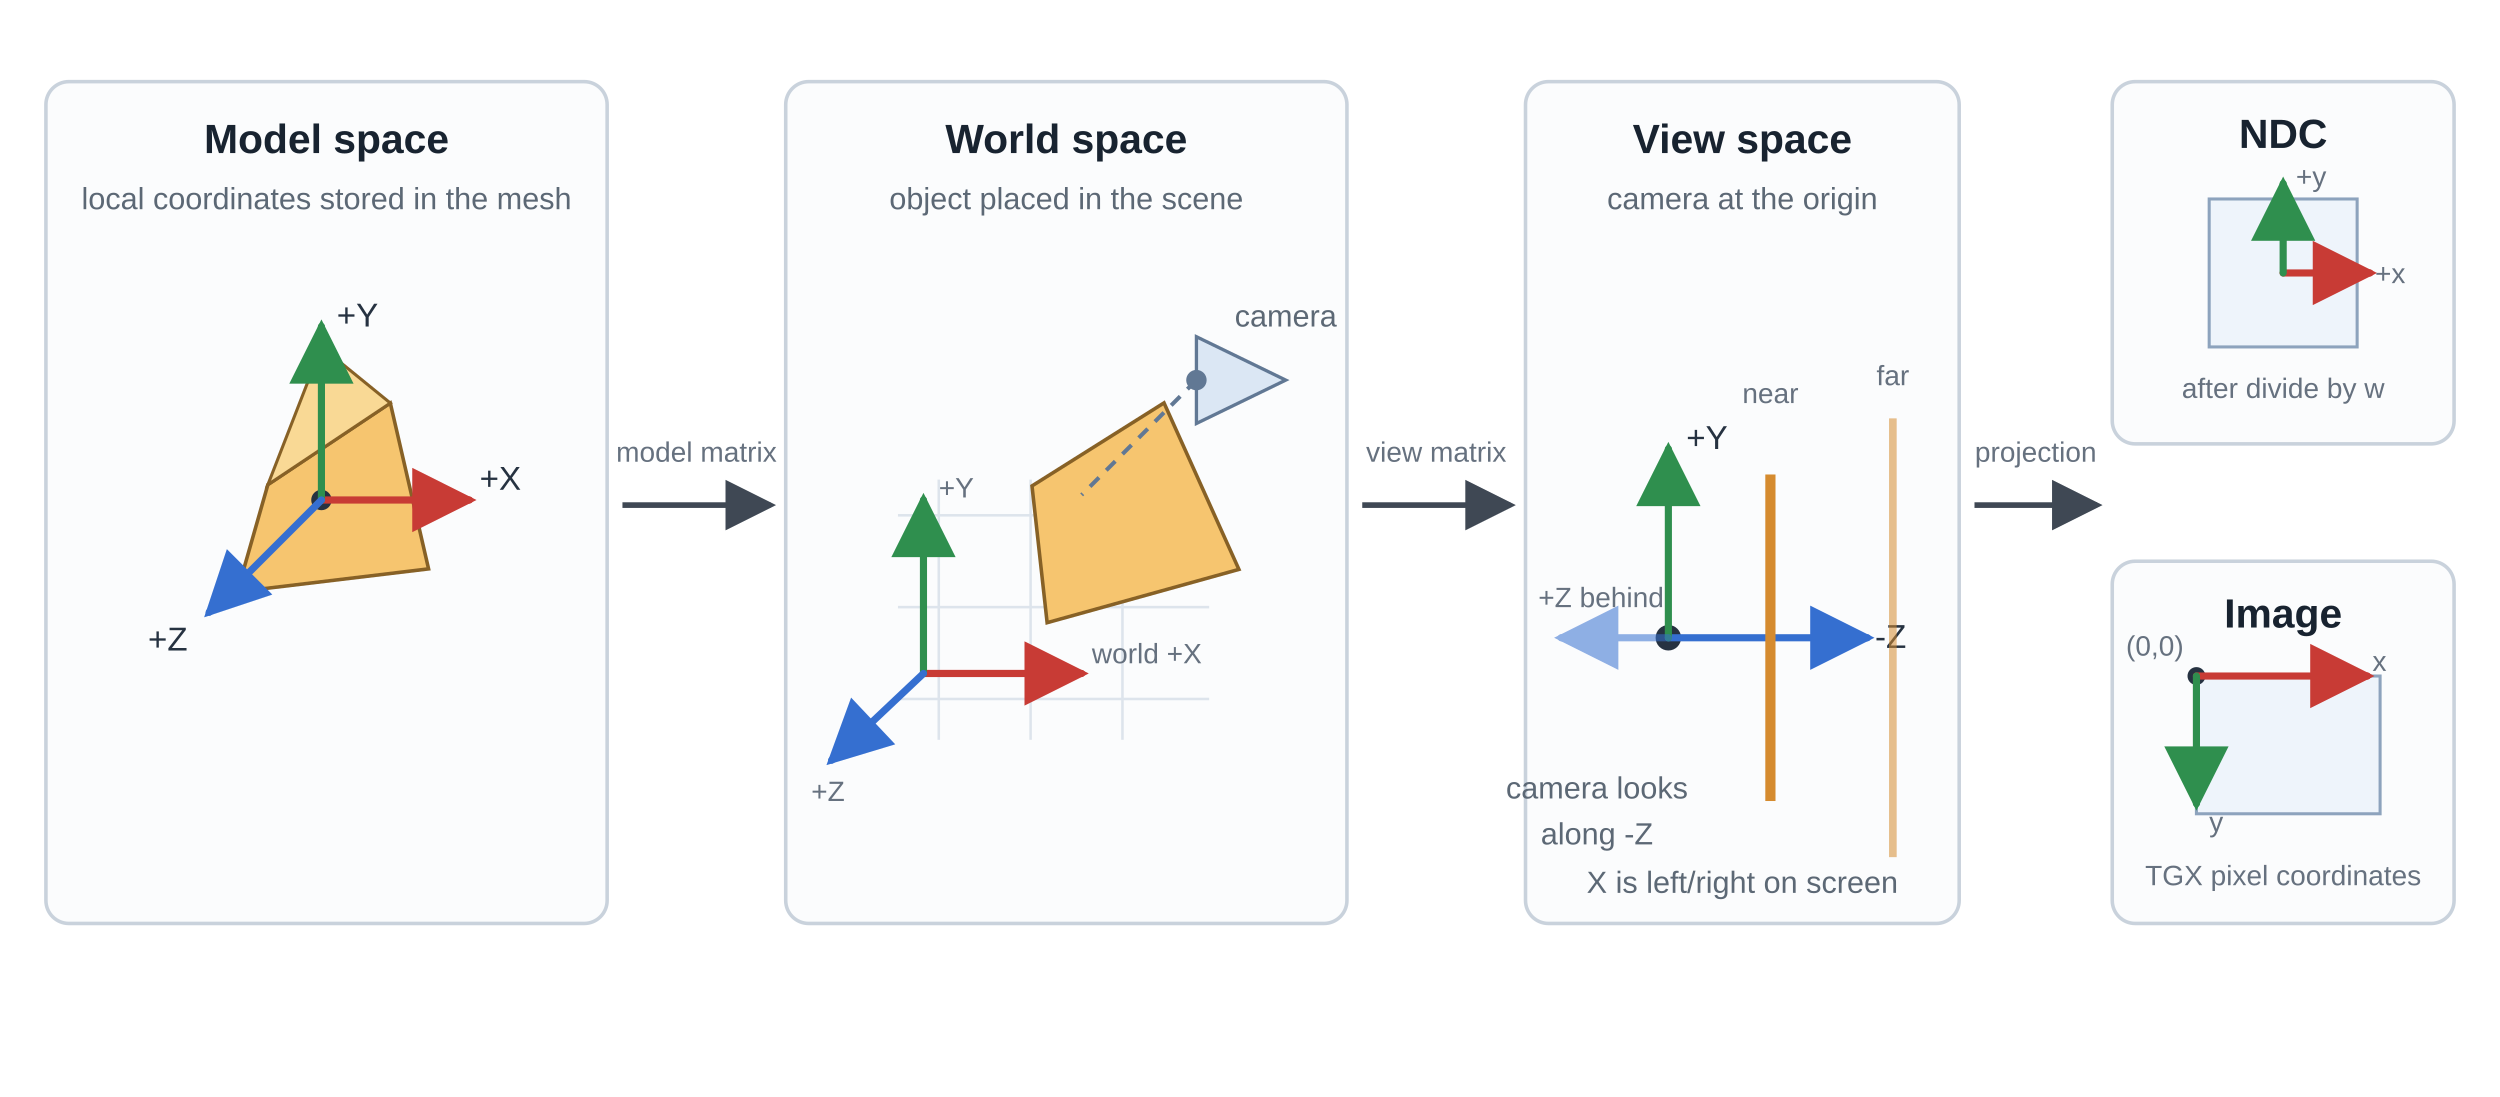
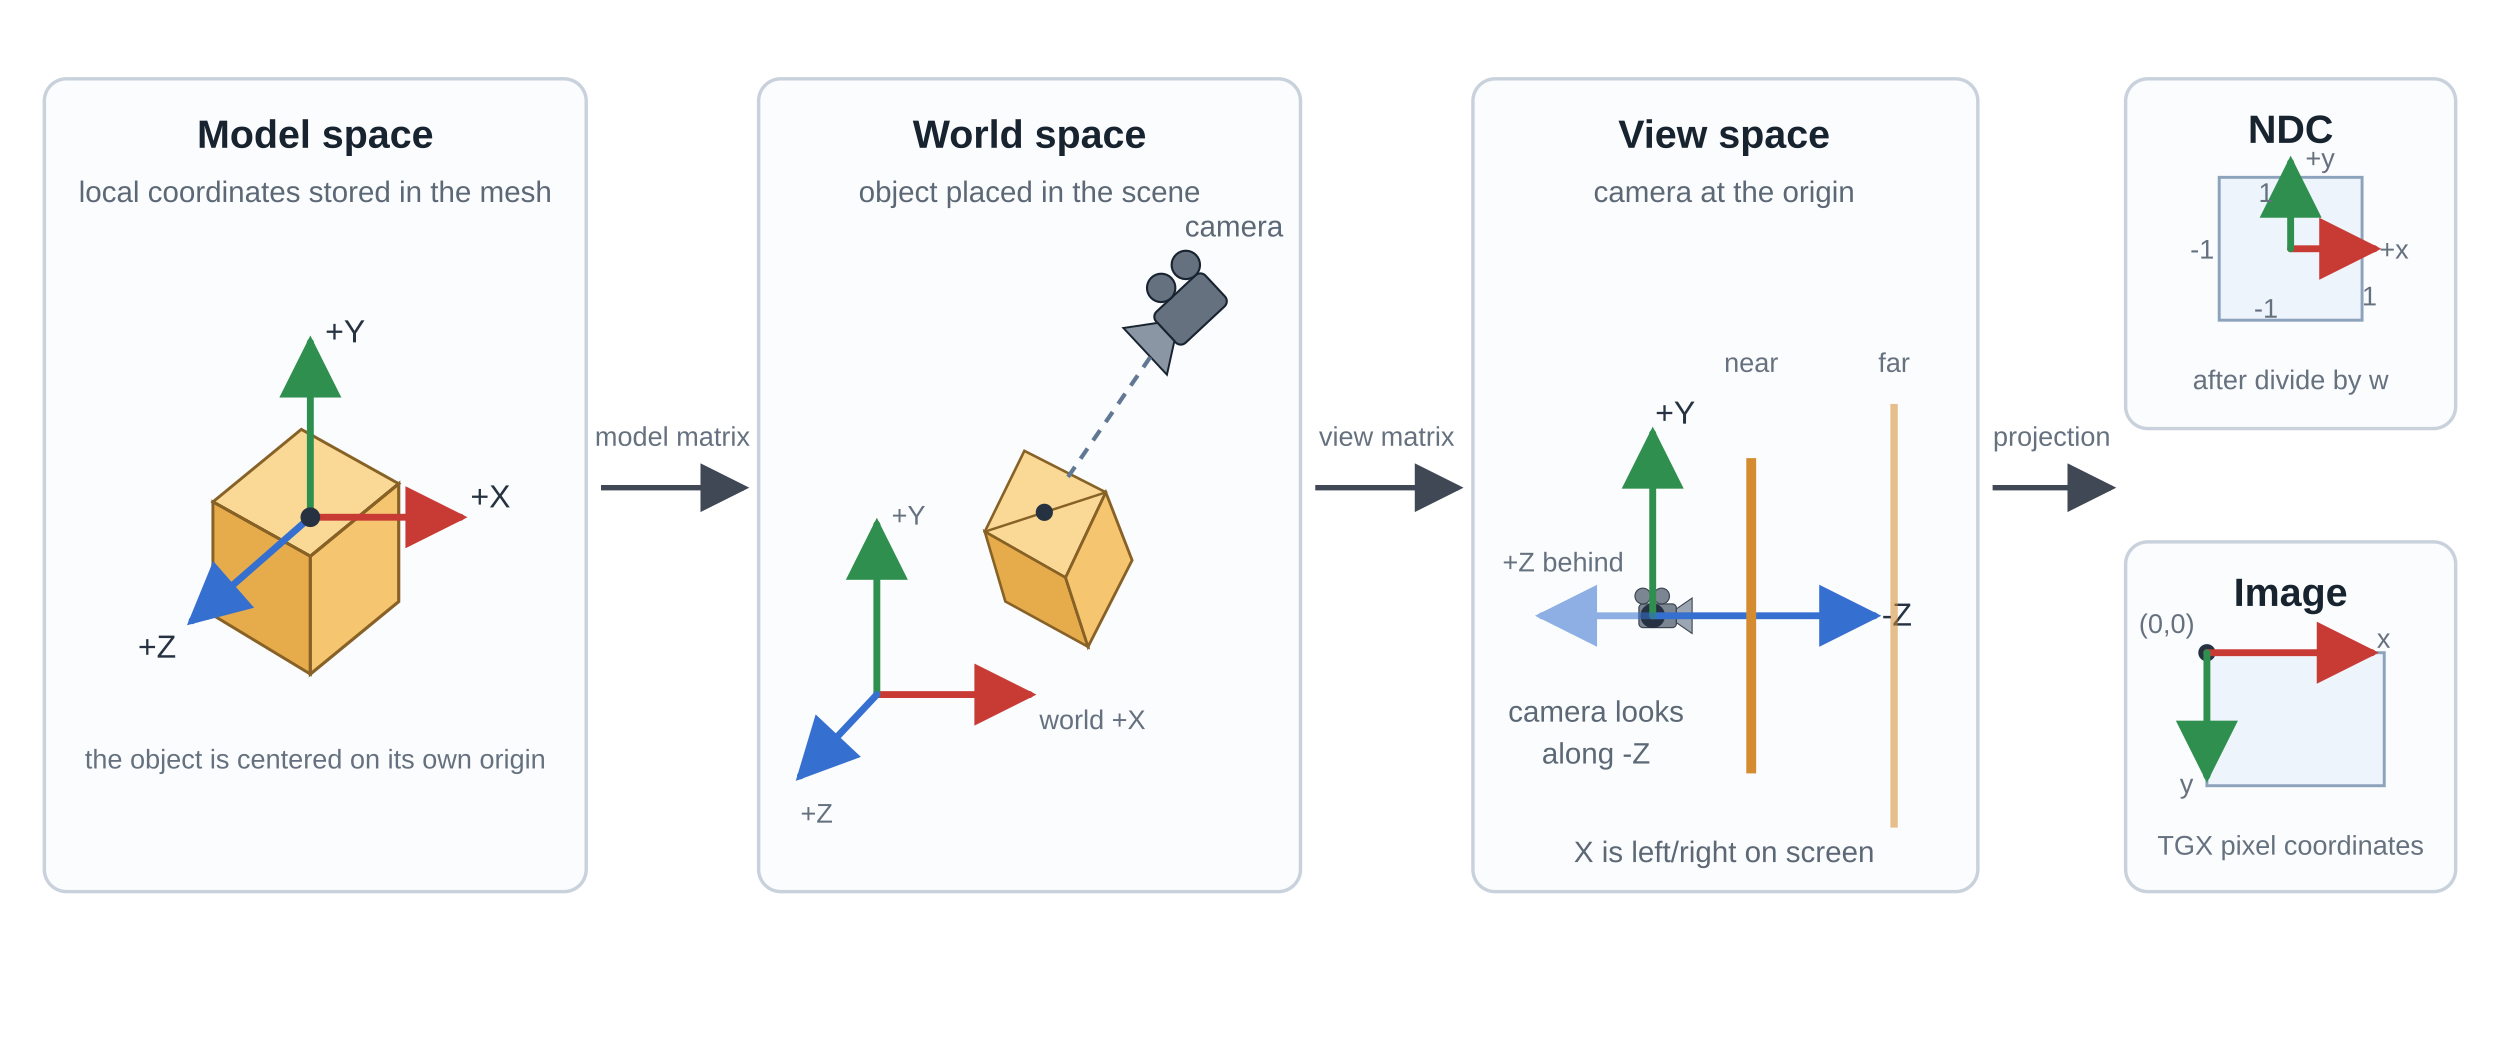
- <svg xmlns="http://www.w3.org/2000/svg" width="980" height="430" viewBox="0 0 980 430" role="img" aria-labelledby="title desc">
+ <svg xmlns="http://www.w3.org/2000/svg" width="1015" height="430" viewBox="0 0 1015 430" role="img" aria-labelledby="title desc">
  <defs>
    <marker id="arrow-red" markerWidth="9" markerHeight="9" refX="8" refY="4.5" orient="auto">
      <path d="M0,0 L9,4.5 L0,9 Z" fill="#c83b35" />
    </marker>
    <marker id="arrow-green" markerWidth="9" markerHeight="9" refX="8" refY="4.5" orient="auto">
      <path d="M0,0 L9,4.5 L0,9 Z" fill="#2f8f4e" />
    </marker>
    <marker id="arrow-blue" markerWidth="9" markerHeight="9" refX="8" refY="4.5" orient="auto">
      <path d="M0,0 L9,4.5 L0,9 Z" fill="#356fd0" />
    </marker>
    <marker id="arrow-dark" markerWidth="9" markerHeight="9" refX="8" refY="4.5" orient="auto">
      <path d="M0,0 L9,4.5 L0,9 Z" fill="#3f4854" />
    </marker>
    <style>
      .panel { fill:#fbfcfd; stroke:#c9d2dc; stroke-width:1.4; }
      .soft { fill:#eef4fb; stroke:#8da3bd; stroke-width:1.2; }
      .mesh { fill:#f6c56f; stroke:#876126; stroke-width:1.4; }
+       .mesh-side { fill:#e6ab4b; stroke:#876126; stroke-width:1.3; }
+       .mesh-top { fill:#f9d995; stroke:#876126; stroke-width:1.3; }
      .axis { stroke-width:2.8; stroke-linecap:round; fill:none; }
      .flow { stroke:#3f4854; stroke-width:2.2; fill:none; marker-end:url(#arrow-dark); }
      .grid { stroke:#dde4ec; stroke-width:1; }
+       .camera-body { fill:#66717f; stroke:#182330; stroke-width:1.2; }
+       .camera-lens { fill:#8b96a4; stroke:#182330; stroke-width:1.1; }
+       .sight { stroke:#617894; stroke-width:1.7; stroke-dasharray:5 4; fill:none; }
      .title { font:700 16px Arial, sans-serif; fill:#182330; }
      .label { font:13px Arial, sans-serif; fill:#263241; }
      .small { font:12px Arial, sans-serif; fill:#5c6875; }
      .tiny { font:11px Arial, sans-serif; fill:#66717f; }
    </style>
  </defs>
  <rect x="18" y="32" width="220" height="330" rx="9" class="panel" />
  <text x="128" y="60" text-anchor="middle" class="title">Model space</text>
  <text x="128" y="82" text-anchor="middle" class="small">local coordinates stored in the mesh</text>
-   <polygon points="105,190 153,158 168,223 93,232" class="mesh" />
-   <polygon points="105,190 126,136 153,158" fill="#f9d995" stroke="#876126" stroke-width="1.2" />
-   <circle cx="126" cy="196" r="4" fill="#263241" />
-   <line x1="126" y1="196" x2="184" y2="196" class="axis" stroke="#c83b35" marker-end="url(#arrow-red)" />
-   <line x1="126" y1="196" x2="126" y2="128" class="axis" stroke="#2f8f4e" marker-end="url(#arrow-green)" />
-   <line x1="126" y1="196" x2="82" y2="240" class="axis" stroke="#356fd0" marker-end="url(#arrow-blue)" />
-   <text x="188" y="192" class="label" fill="#c83b35">+X</text>
-   <text x="132" y="128" class="label" fill="#2f8f4e">+Y</text>
-   <text x="58" y="255" class="label" fill="#356fd0">+Z</text>
+   <g transform="translate(126 224) scale(0.92) translate(-126 -224)">
+     <polygon points="122,170 165,194 126,226 83,202" class="mesh-top" />
+     <polygon points="83,202 126,226 126,278 83,252" class="mesh-side" />
+     <polygon points="126,226 165,194 165,246 126,278" class="mesh" />
+     <line x1="83" y1="202" x2="126" y2="226" stroke="#876126" stroke-width="1.2" />
+     <line x1="165" y1="194" x2="126" y2="226" stroke="#876126" stroke-width="1.2" />
+   </g>
+   <line x1="126" y1="210" x2="187" y2="210" class="axis" stroke="#c83b35" marker-end="url(#arrow-red)" />
+   <line x1="126" y1="210" x2="126" y2="139" class="axis" stroke="#2f8f4e" marker-end="url(#arrow-green)" />
+   <line x1="126" y1="210" x2="78" y2="252" class="axis" stroke="#356fd0" marker-end="url(#arrow-blue)" />
+   <circle cx="126" cy="210" r="4" fill="#263241" />
+   <text x="191" y="206" class="label" fill="#c83b35">+X</text>
+   <text x="132" y="139" class="label" fill="#2f8f4e">+Y</text>
+   <text x="56" y="267" class="label" fill="#356fd0">+Z</text>
+   <text x="128" y="312" text-anchor="middle" class="tiny">the object is centered on its own origin</text>
  <path d="M244,198 C266,198 278,198 302,198" class="flow" />
  <text x="273" y="181" text-anchor="middle" class="tiny">model matrix</text>
  <rect x="308" y="32" width="220" height="330" rx="9" class="panel" />
  <text x="418" y="60" text-anchor="middle" class="title">World space</text>
  <text x="418" y="82" text-anchor="middle" class="small">object placed in the scene</text>
-   <line x1="352" y1="274" x2="474" y2="274" class="grid" />
-   <line x1="352" y1="238" x2="474" y2="238" class="grid" />
-   <line x1="352" y1="202" x2="474" y2="202" class="grid" />
-   <line x1="368" y1="188" x2="368" y2="290" class="grid" />
-   <line x1="404" y1="188" x2="404" y2="290" class="grid" />
-   <line x1="440" y1="188" x2="440" y2="290" class="grid" />
-   <line x1="362" y1="264" x2="424" y2="264" class="axis" stroke="#c83b35" marker-end="url(#arrow-red)" />
-   <line x1="362" y1="264" x2="362" y2="196" class="axis" stroke="#2f8f4e" marker-end="url(#arrow-green)" />
-   <line x1="362" y1="264" x2="326" y2="298" class="axis" stroke="#356fd0" marker-end="url(#arrow-blue)" />
-   <text x="428" y="260" class="tiny" fill="#c83b35">world +X</text>
-   <text x="368" y="195" class="tiny" fill="#2f8f4e">+Y</text>
-   <text x="318" y="314" class="tiny" fill="#356fd0">+Z</text>
-   <polygon points="410,181 469,165 478,236 400,234" class="mesh" transform="rotate(-17 439 204)" />
-   <path d="M469,132 L504,149 L469,166 Z" fill="#dbe7f4" stroke="#617894" stroke-width="1.3" />
-   <circle cx="469" cy="149" r="4" fill="#617894" />
-   <line x1="469" y1="149" x2="424" y2="194" stroke="#617894" stroke-width="1.6" stroke-dasharray="5 4" />
-   <text x="484" y="128" class="small">camera</text>
+   <line x1="356" y1="282" x2="418" y2="282" class="axis" stroke="#c83b35" marker-end="url(#arrow-red)" />
+   <line x1="356" y1="282" x2="356" y2="213" class="axis" stroke="#2f8f4e" marker-end="url(#arrow-green)" />
+   <line x1="356" y1="282" x2="325" y2="315" class="axis" stroke="#356fd0" marker-end="url(#arrow-blue)" />
+   <text x="422" y="296" class="tiny" fill="#c83b35">world +X</text>
+   <text x="362" y="213" class="tiny" fill="#2f8f4e">+Y</text>
+   <text x="325" y="334" class="tiny" fill="#356fd0">+Z</text>
+   <g transform="translate(424 208) rotate(-18) scale(0.82)">
+     <polygon points="-31,0 0,-32 32,0 0,34" class="mesh-top" />
+     <polygon points="-31,0 0,34 0,70 -32,36" class="mesh-side" />
+     <polygon points="0,34 32,0 34,36 0,70" class="mesh" />
+     <line x1="-31" y1="0" x2="32" y2="0" stroke="#876126" stroke-width="1.2" />
+   </g>
+   <circle cx="424" cy="208" r="3.5" fill="#263241" />
+   <g transform="translate(486 123) rotate(-43) scale(0.72)">
+     <rect x="-24" y="-12" width="38" height="24" rx="4" class="camera-body" />
+     <polygon points="-24,-7 -40,-18 -40,18 -24,7" class="camera-lens" />
+     <circle cx="-9" cy="-20" r="8" class="camera-body" />
+     <circle cx="10" cy="-20" r="8" class="camera-body" />
+   </g>
+   <path d="M467,145 L432,196" class="sight" />
+   <text x="481" y="96" class="small">camera</text>
  <path d="M534,198 C556,198 568,198 592,198" class="flow" />
  <text x="563" y="181" text-anchor="middle" class="tiny">view matrix</text>
-   <rect x="598" y="32" width="170" height="330" rx="9" class="panel" />
-   <text x="683" y="60" text-anchor="middle" class="title">View space</text>
-   <text x="683" y="82" text-anchor="middle" class="small">camera at the origin</text>
-   <circle cx="654" cy="250" r="5" fill="#263241" />
-   <path d="M654,250 L732,250" class="axis" stroke="#356fd0" marker-end="url(#arrow-blue)" />
-   <text x="735" y="254" class="label" fill="#356fd0">-Z</text>
-   <path d="M654,250 L654,176" class="axis" stroke="#2f8f4e" marker-end="url(#arrow-green)" />
-   <text x="661" y="176" class="label" fill="#2f8f4e">+Y</text>
-   <path d="M654,250 L612,250" class="axis" stroke="#356fd0" marker-end="url(#arrow-blue)" opacity=".55" />
-   <text x="603" y="238" class="tiny" fill="#356fd0">+Z behind</text>
-   <line x1="694" y1="186" x2="694" y2="314" stroke="#d58b2f" stroke-width="4" />
-   <line x1="742" y1="164" x2="742" y2="336" stroke="#d58b2f" stroke-width="3" opacity=".55" />
-   <text x="694" y="158" text-anchor="middle" class="tiny">near</text>
-   <text x="742" y="151" text-anchor="middle" class="tiny">far</text>
-   <text x="626" y="313" text-anchor="middle" class="small">camera looks</text>
-   <text x="626" y="331" text-anchor="middle" class="small">along -Z</text>
-   <text x="683" y="350" text-anchor="middle" class="small">X is left/right on screen</text>
-   <path d="M774,198 C793,198 803,198 822,198" class="flow" />
-   <text x="798" y="181" text-anchor="middle" class="tiny">projection</text>
-   <rect x="828" y="32" width="134" height="142" rx="9" class="panel" />
-   <text x="895" y="58" text-anchor="middle" class="title">NDC</text>
-   <rect x="866" y="78" width="58" height="58" class="soft" />
-   <line x1="895" y1="107" x2="929" y2="107" class="axis" stroke="#c83b35" marker-end="url(#arrow-red)" />
-   <line x1="895" y1="107" x2="895" y2="72" class="axis" stroke="#2f8f4e" marker-end="url(#arrow-green)" />
-   <text x="931" y="111" class="tiny" fill="#c83b35">+x</text>
-   <text x="900" y="73" class="tiny" fill="#2f8f4e">+y</text>
-   <text x="895" y="156" text-anchor="middle" class="tiny">after divide by w</text>
-   <rect x="828" y="220" width="134" height="142" rx="9" class="panel" />
-   <text x="895" y="246" text-anchor="middle" class="title">Image</text>
-   <rect x="861" y="265" width="72" height="54" class="soft" />
-   <circle cx="861" cy="265" r="3.5" fill="#263241" />
-   <line x1="861" y1="265" x2="928" y2="265" class="axis" stroke="#c83b35" marker-end="url(#arrow-red)" />
-   <line x1="861" y1="265" x2="861" y2="315" class="axis" stroke="#2f8f4e" marker-end="url(#arrow-green)" />
-   <text x="930" y="263" class="tiny" fill="#c83b35">x</text>
-   <text x="866" y="326" class="tiny" fill="#2f8f4e">y</text>
-   <text x="856" y="257" text-anchor="end" class="tiny">(0,0)</text>
-   <text x="895" y="347" text-anchor="middle" class="tiny">TGX pixel coordinates</text>
+   <rect x="598" y="32" width="205" height="330" rx="9" class="panel" />
+   <text x="700" y="60" text-anchor="middle" class="title">View space</text>
+   <text x="700" y="82" text-anchor="middle" class="small">camera at the origin</text>
+   <g transform="translate(671 250) rotate(180) scale(0.4 -0.4)" opacity="0.85">
+     <rect x="-24" y="-12" width="38" height="24" rx="4" class="camera-body" />
+     <polygon points="-24,-7 -40,-18 -40,18 -24,7" class="camera-lens" />
+     <circle cx="-9" cy="-20" r="8" class="camera-body" />
+     <circle cx="10" cy="-20" r="8" class="camera-body" />
+   </g>
+   <circle cx="671" cy="250" r="5" fill="#263241" />
+   <path d="M671,250 L761,250" class="axis" stroke="#356fd0" marker-end="url(#arrow-blue)" />
+   <text x="764" y="254" class="label" fill="#356fd0">-Z</text>
+   <path d="M671,250 L671,176" class="axis" stroke="#2f8f4e" marker-end="url(#arrow-green)" />
+   <text x="672" y="172" class="label" fill="#2f8f4e">+Y</text>
+   <path d="M671,250 L626,250" class="axis" stroke="#356fd0" marker-end="url(#arrow-blue)" opacity=".55" />
+   <text x="610" y="232" class="tiny" fill="#356fd0">+Z behind</text>
+   <line x1="711" y1="186" x2="711" y2="314" stroke="#d58b2f" stroke-width="4" />
+   <line x1="769" y1="164" x2="769" y2="336" stroke="#d58b2f" stroke-width="3" opacity=".55" />
+   <text x="711" y="151" text-anchor="middle" class="tiny">near</text>
+   <text x="769" y="151" text-anchor="middle" class="tiny">far</text>
+   <text x="648" y="293" text-anchor="middle" class="small">camera looks</text>
+   <text x="648" y="310" text-anchor="middle" class="small">along -Z</text>
+   <text x="700" y="350" text-anchor="middle" class="small">X is left/right on screen</text>
+   <path d="M809,198 C828,198 838,198 857,198" class="flow" />
+   <text x="833" y="181" text-anchor="middle" class="tiny">projection</text>
+   <rect x="863" y="32" width="134" height="142" rx="9" class="panel" />
+   <text x="930" y="58" text-anchor="middle" class="title">NDC</text>
+   <rect x="901" y="72" width="58" height="58" class="soft" />
+   <line x1="930" y1="101" x2="964" y2="101" class="axis" stroke="#c83b35" marker-end="url(#arrow-red)" />
+   <line x1="930" y1="101" x2="930" y2="66" class="axis" stroke="#2f8f4e" marker-end="url(#arrow-green)" />
+   <text x="966" y="105" class="tiny" fill="#c83b35">+x</text>
+   <text x="936" y="68" class="tiny" fill="#2f8f4e">+y</text>
+   <text x="899" y="105" text-anchor="end" class="tiny">-1</text>
+   <text x="962" y="124" text-anchor="middle" class="tiny">1</text>
+   <text x="920" y="82" text-anchor="middle" class="tiny">1</text>
+   <text x="920" y="129" text-anchor="middle" class="tiny">-1</text>
+   <text x="930" y="158" text-anchor="middle" class="tiny">after divide by w</text>
+   <rect x="863" y="220" width="134" height="142" rx="9" class="panel" />
+   <text x="930" y="246" text-anchor="middle" class="title">Image</text>
+   <rect x="896" y="265" width="72" height="54" class="soft" />
+   <circle cx="896" cy="265" r="3.5" fill="#263241" />
+   <line x1="896" y1="265" x2="963" y2="265" class="axis" stroke="#c83b35" marker-end="url(#arrow-red)" />
+   <line x1="896" y1="265" x2="896" y2="315" class="axis" stroke="#2f8f4e" marker-end="url(#arrow-green)" />
+   <text x="965" y="263" class="tiny" fill="#c83b35">x</text>
+   <text x="885" y="322" class="tiny" fill="#2f8f4e">y</text>
+   <text x="891" y="257" text-anchor="end" class="tiny">(0,0)</text>
+   <text x="930" y="347" text-anchor="middle" class="tiny">TGX pixel coordinates</text>
</svg>
